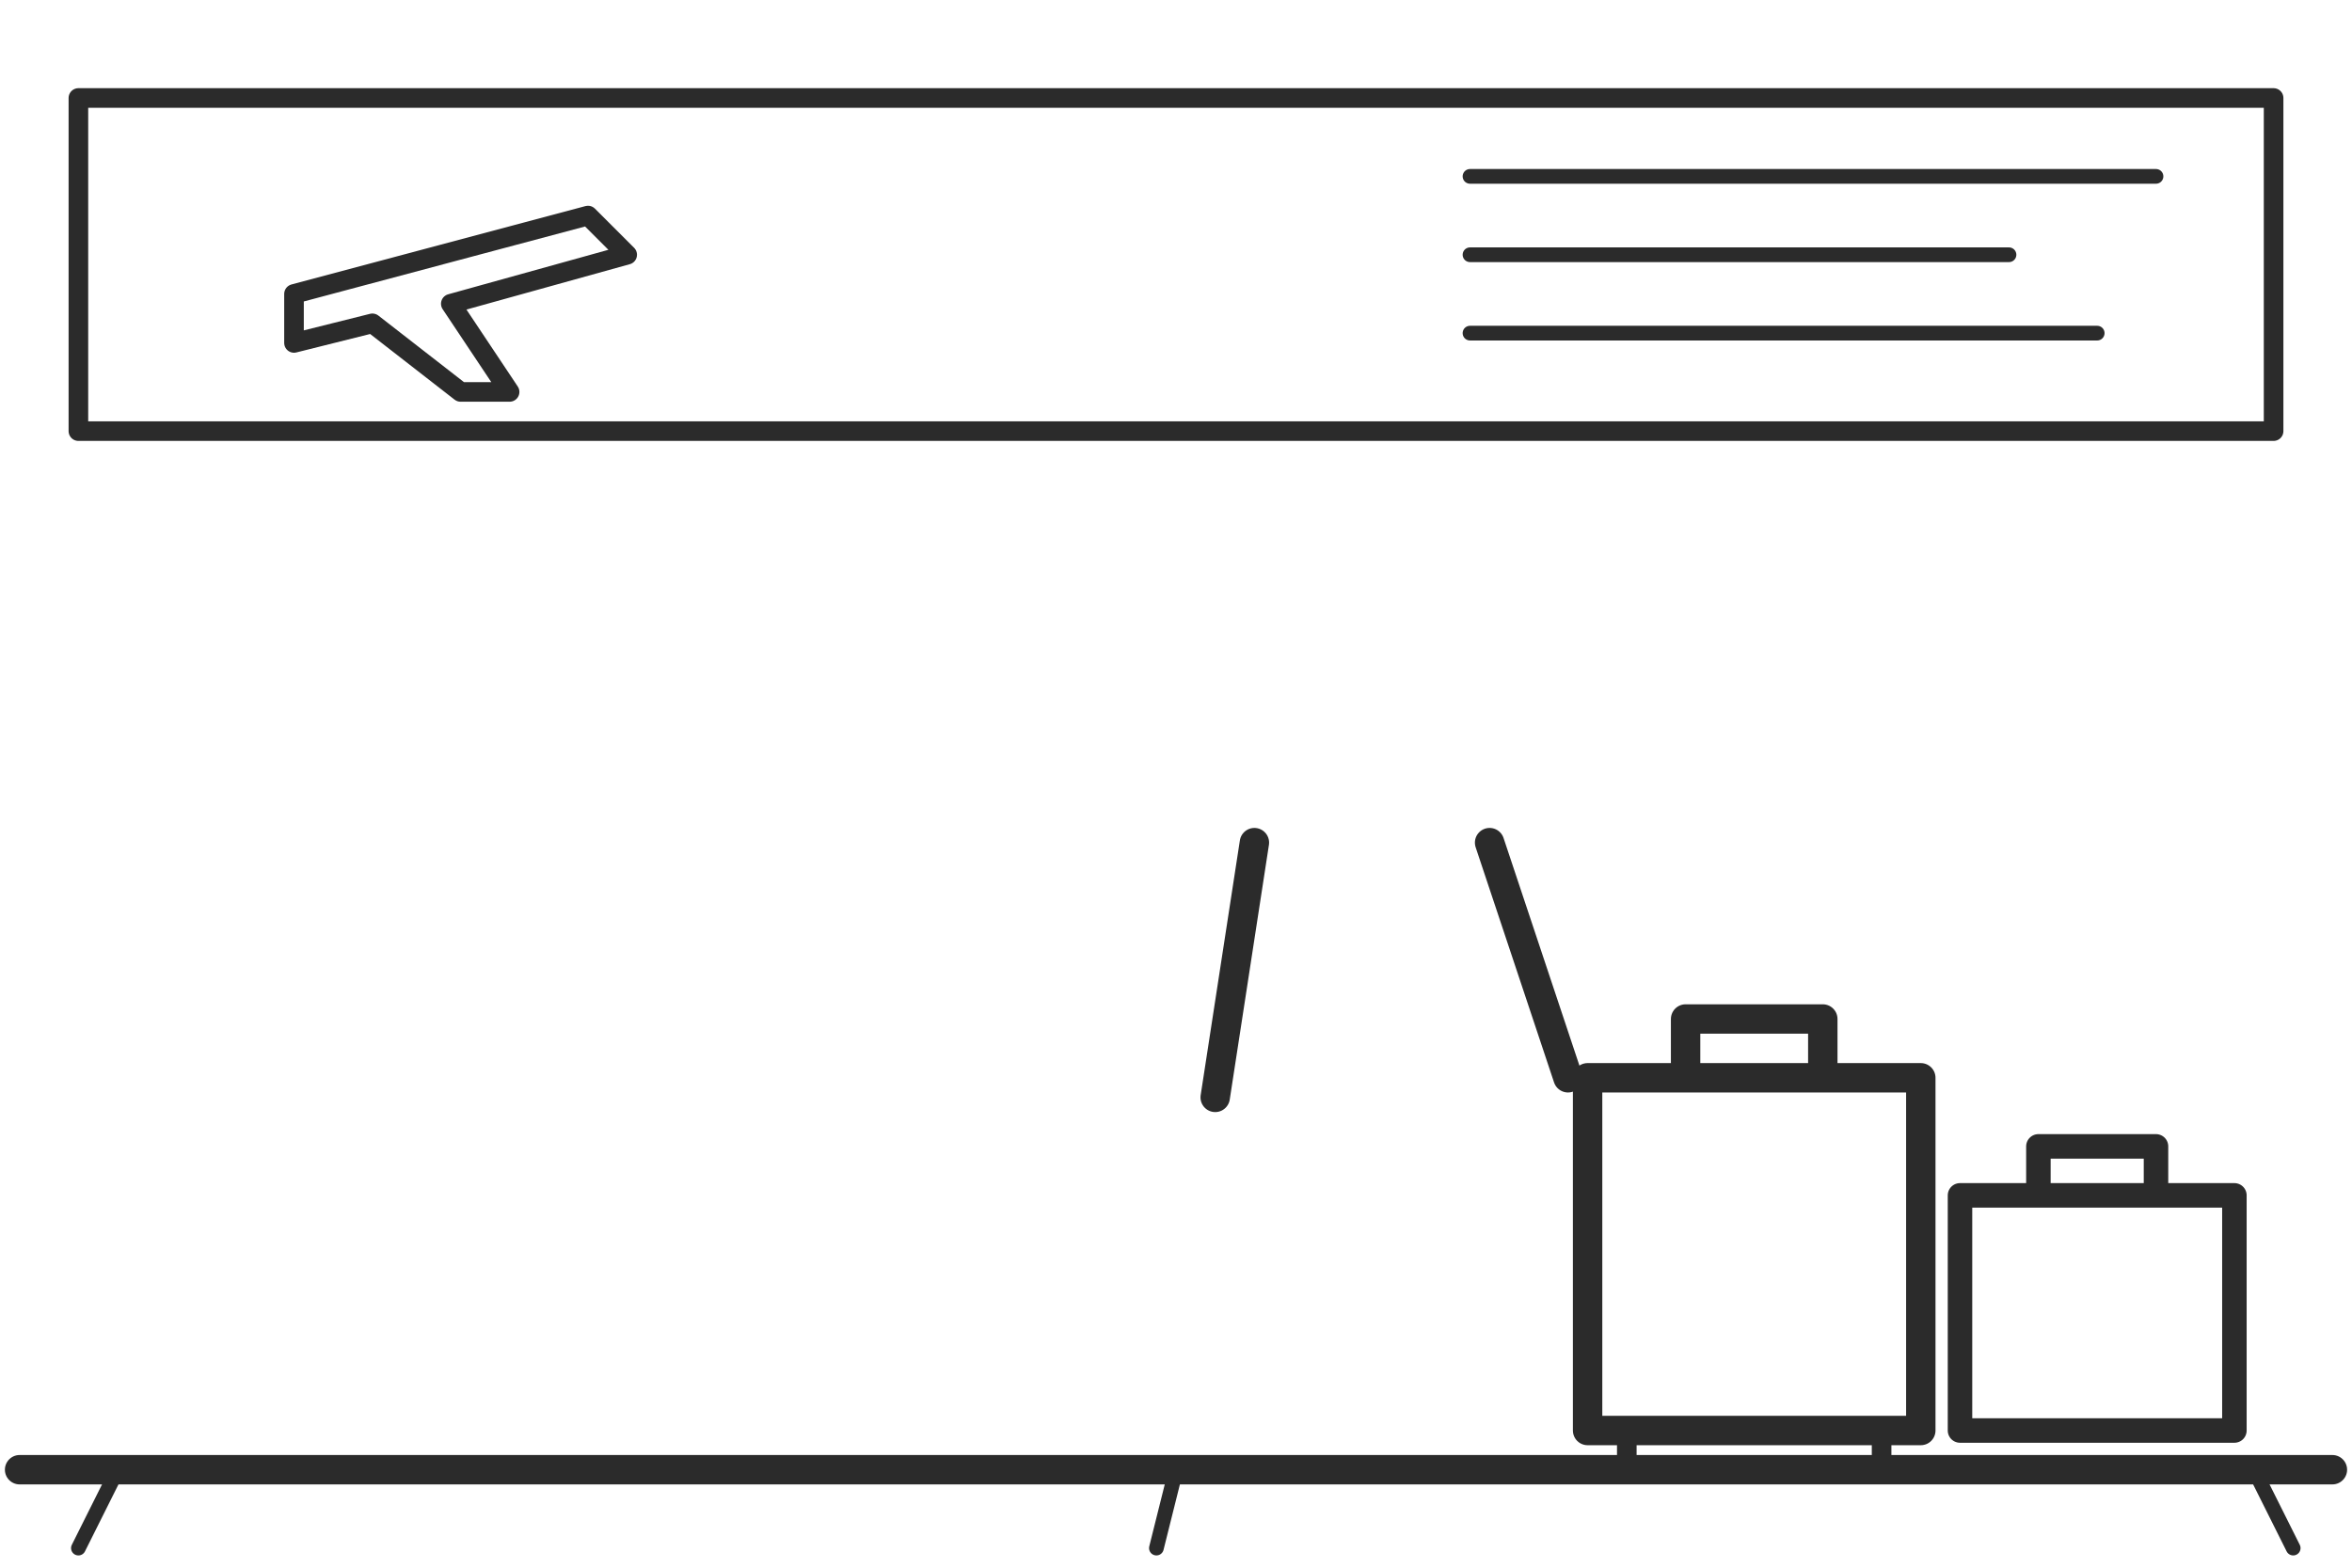
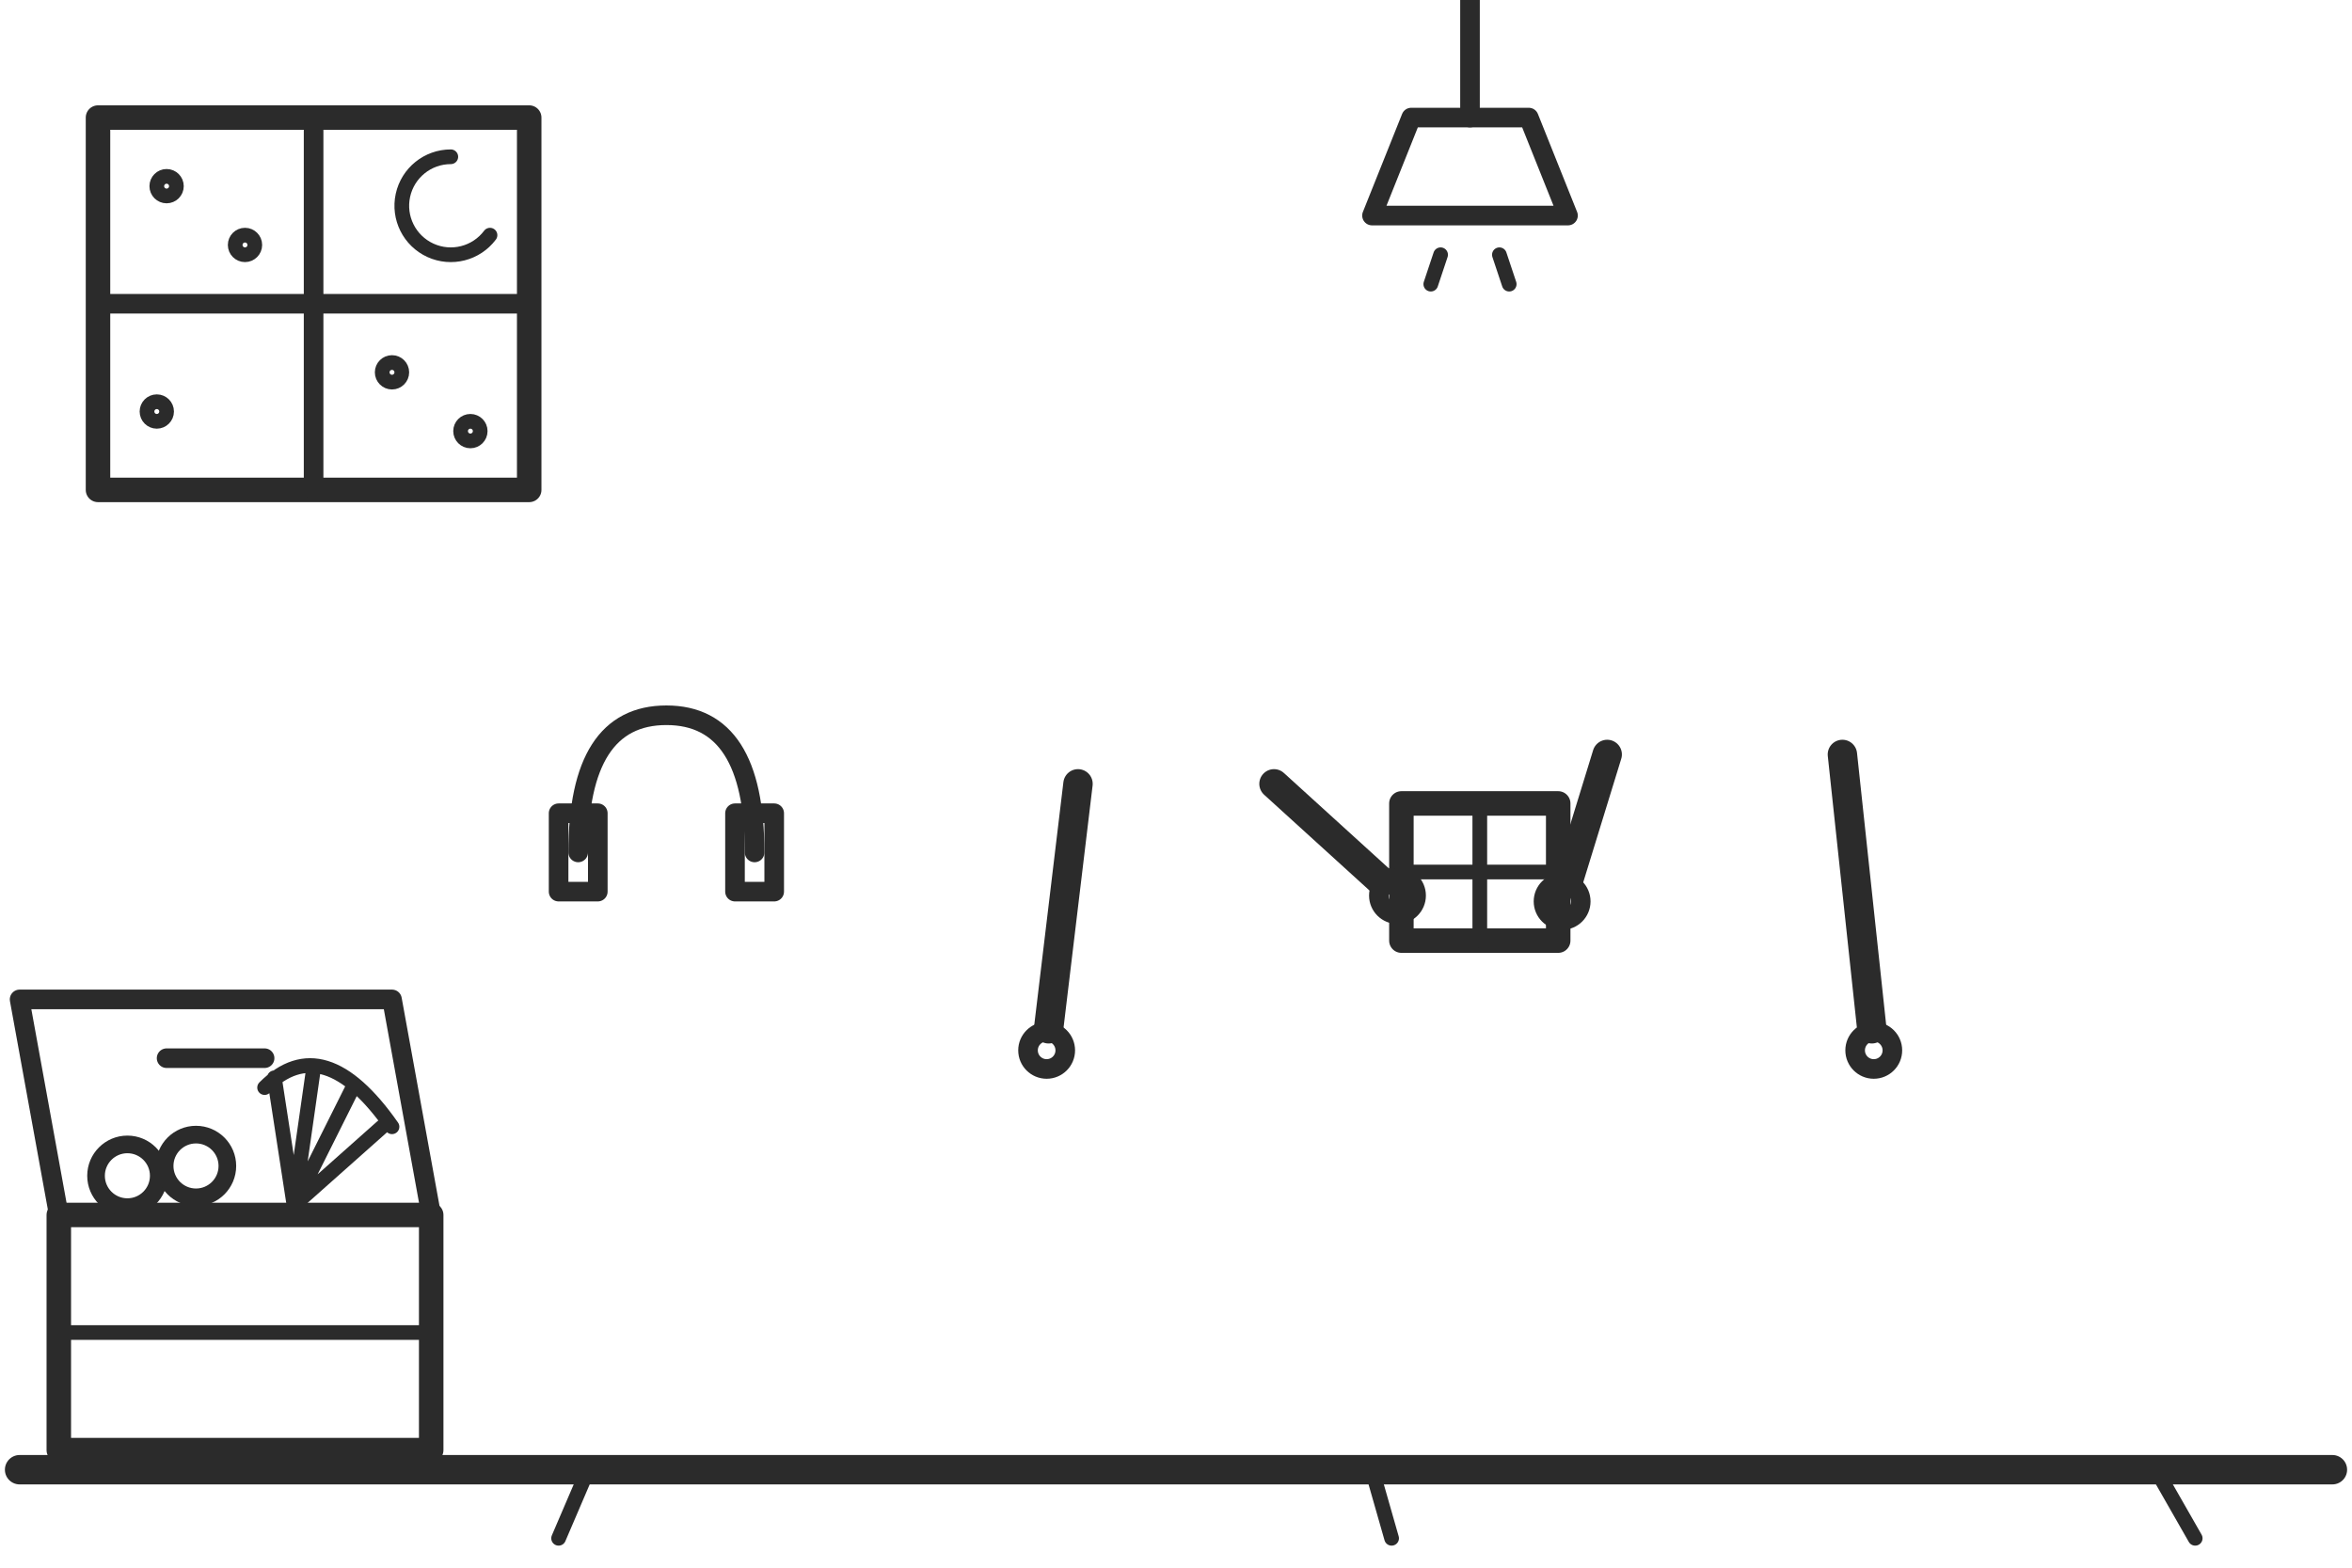
<svg xmlns="http://www.w3.org/2000/svg" viewBox="0 0 240 160">
  <g fill="none" stroke="#2b2b2b" stroke-width="3" stroke-linecap="round" stroke-linejoin="round">
    <path d="M2 150 H238" />
-     <path d="M8 10 H232 V44 H8 Z" stroke-width="2" />
-     <path d="M30 30 L60 22 L64 26 L46 31 L52 40 L47 40 L38 33 L30 35 Z" stroke-width="2" />
-     <path d="M150 18 H220 M150 26 H205 M150 34 H214" stroke-width="1.5" />
-     <use href="#misha" x="20" y="70" width="32" height="80" />
-     <use href="#anna" x="58" y="56" width="38" height="94" />
-     <use href="#wang-noarms" x="120" y="54" width="40" height="96" />
-     <path d="M128 86 L124 112" />
-     <path d="M152 86 L160 110" />
-     <path d="M162 110 H196 V146 H162 Z M172 110 V104 H186 V110" />
-     <path d="M166 146 v3 M192 146 v3" stroke-width="2" />
-     <path d="M200 122 H228 V146 H200 Z M208 122 V117 H220 V122" stroke-width="2.5" />
-     <path d="M12 150 L8 158 M120 150 L118 158 M230 150 L234 158" stroke-width="1.5" />
+     <path d="M60 150 L57 157 M140 150 L142 157 M220 150 L224 157" stroke-width="1.5" />
+     <path d="M10 12 H54 V50 H10 Z" stroke-width="2.5" />
+     <path d="M32 12 V50 M10 31 H54" stroke-width="2" />
+     <path d="M46 16 A5 5 0 1 0 50 24" stroke-width="1.5" />
+     <circle cx="17" cy="19" r="1" stroke-width="1.5" />
+     <circle cx="25" cy="25" r="1" stroke-width="1.5" />
+     <circle cx="40" cy="38" r="1" stroke-width="1.5" />
+     <circle cx="16" cy="42" r="1" stroke-width="1.5" />
+     <circle cx="48" cy="44" r="1" stroke-width="1.5" />
+     <path d="M150 0 V12" stroke-width="2" />
+     <path d="M140 22 L144 12 H156 L160 22 Z" stroke-width="2" />
+     <path d="M147 26 L146 29 M153 26 L154 29" stroke-width="1.5" />
+     <path d="M6 124 H44 V148 H6 Z" stroke-width="2.5" />
+     <path d="M6 124 L2 102 H40 L44 124" stroke-width="2" />
+     <path d="M17 108 H27" stroke-width="2" />
+     <circle cx="13" cy="120" r="3.2" stroke-width="1.8" />
+     <circle cx="20" cy="119" r="3.2" stroke-width="1.8" />
+     <path d="M30 123 L28 110 M30 123 L32 109 M30 123 L36 111 M30 123 L39 115 M27 111 Q33 105 40 115" stroke-width="1.5" />
+     <path d="M6 136 H44" stroke-width="1.5" />
+     <use href="#misha" x="48" y="50" width="40" height="100" />
+     <path d="M59 87 Q59 73 68 73 Q77 73 77 87" stroke-width="2" />
+     <path d="M57 83 H61 V91 H57 Z M75 83 H79 V91 H75 Z" stroke-width="2" />
+     <use href="#wang-noarms" x="100" y="50" width="40" height="100" />
+     <path d="M110 80 L107 105" />
+     <circle cx="106.8" cy="107.2" r="1.9" stroke-width="2" />
+     <path d="M130 80 L141 90" />
+     <circle cx="142.6" cy="91.4" r="1.9" stroke-width="2" />
+     <path d="M143 82 H159 V96 H143 Z" stroke-width="2.5" />
+     <path d="M151 82 V96 M143 89 H159" stroke-width="1.5" />
+     <use href="#ivan-noarms" x="156" y="50" width="40" height="100" />
+     <path d="M164 77 L160 90" />
+     <circle cx="159.4" cy="92" r="1.9" stroke-width="2" />
+     <path d="M188 77 L191 105" />
+     <circle cx="191.2" cy="107.2" r="1.9" stroke-width="2" />
+     <use href="#murka" x="198" y="121" width="40" height="30" />
  </g>
</svg>
